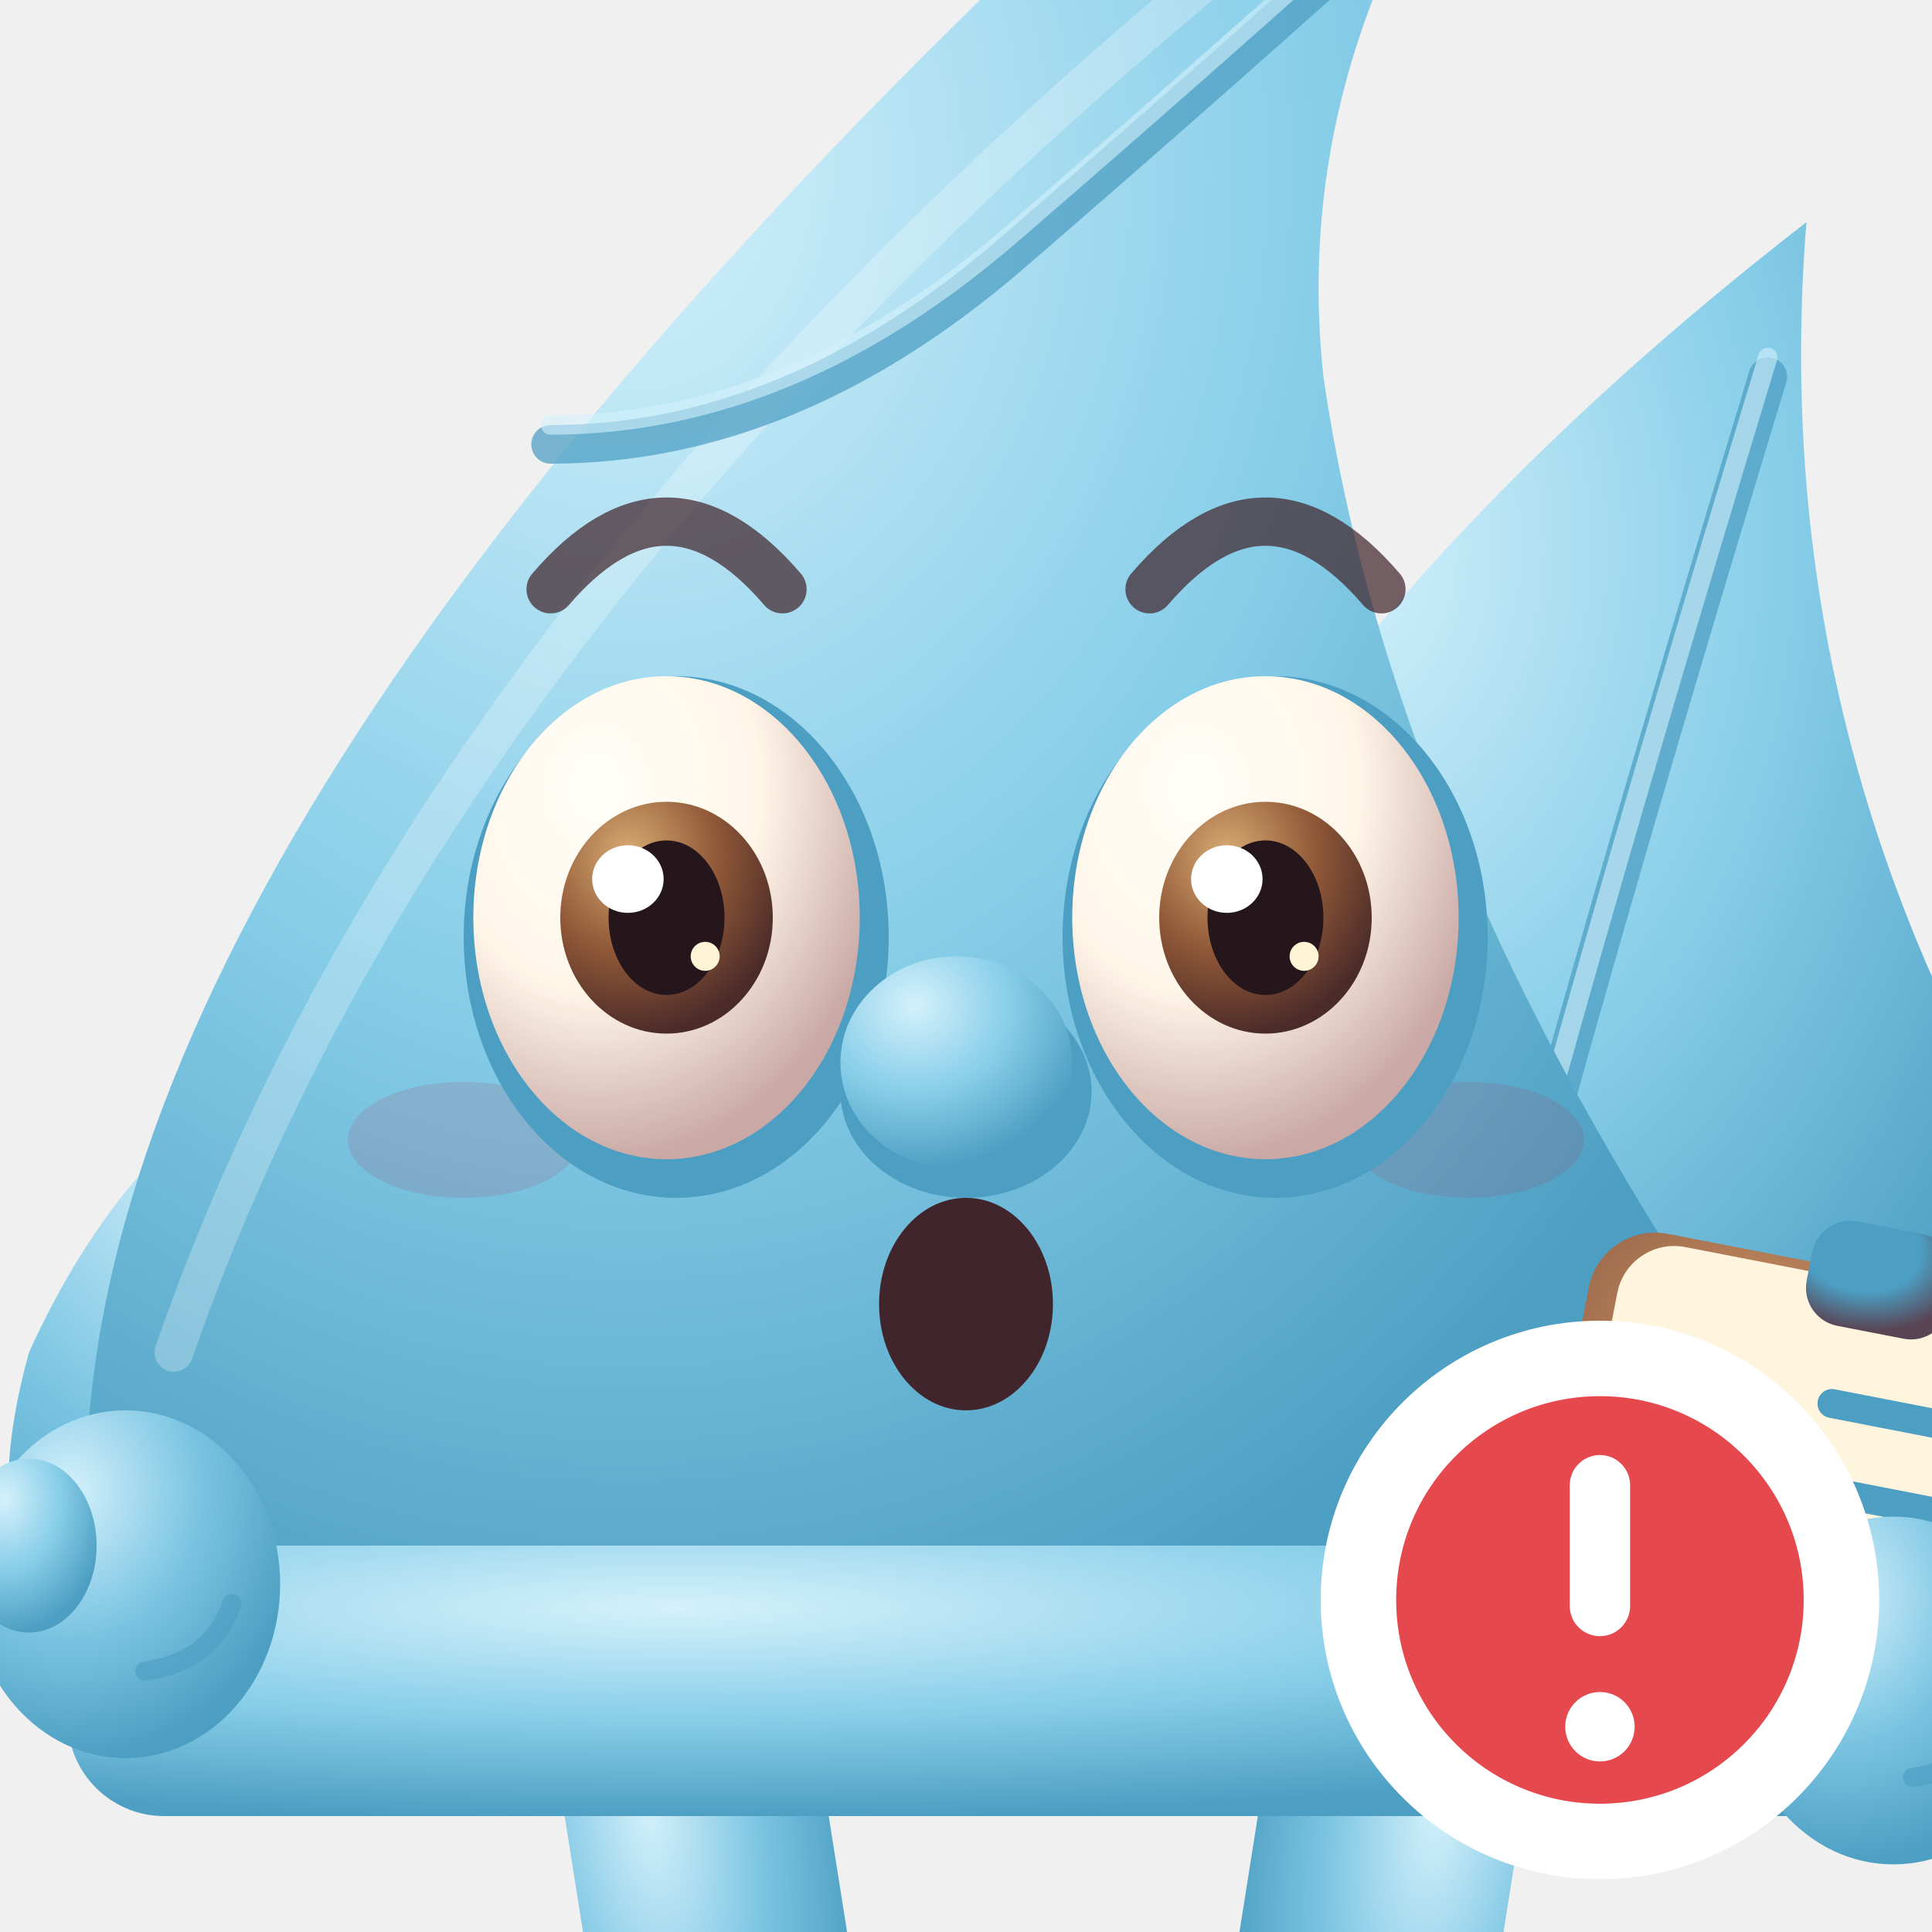
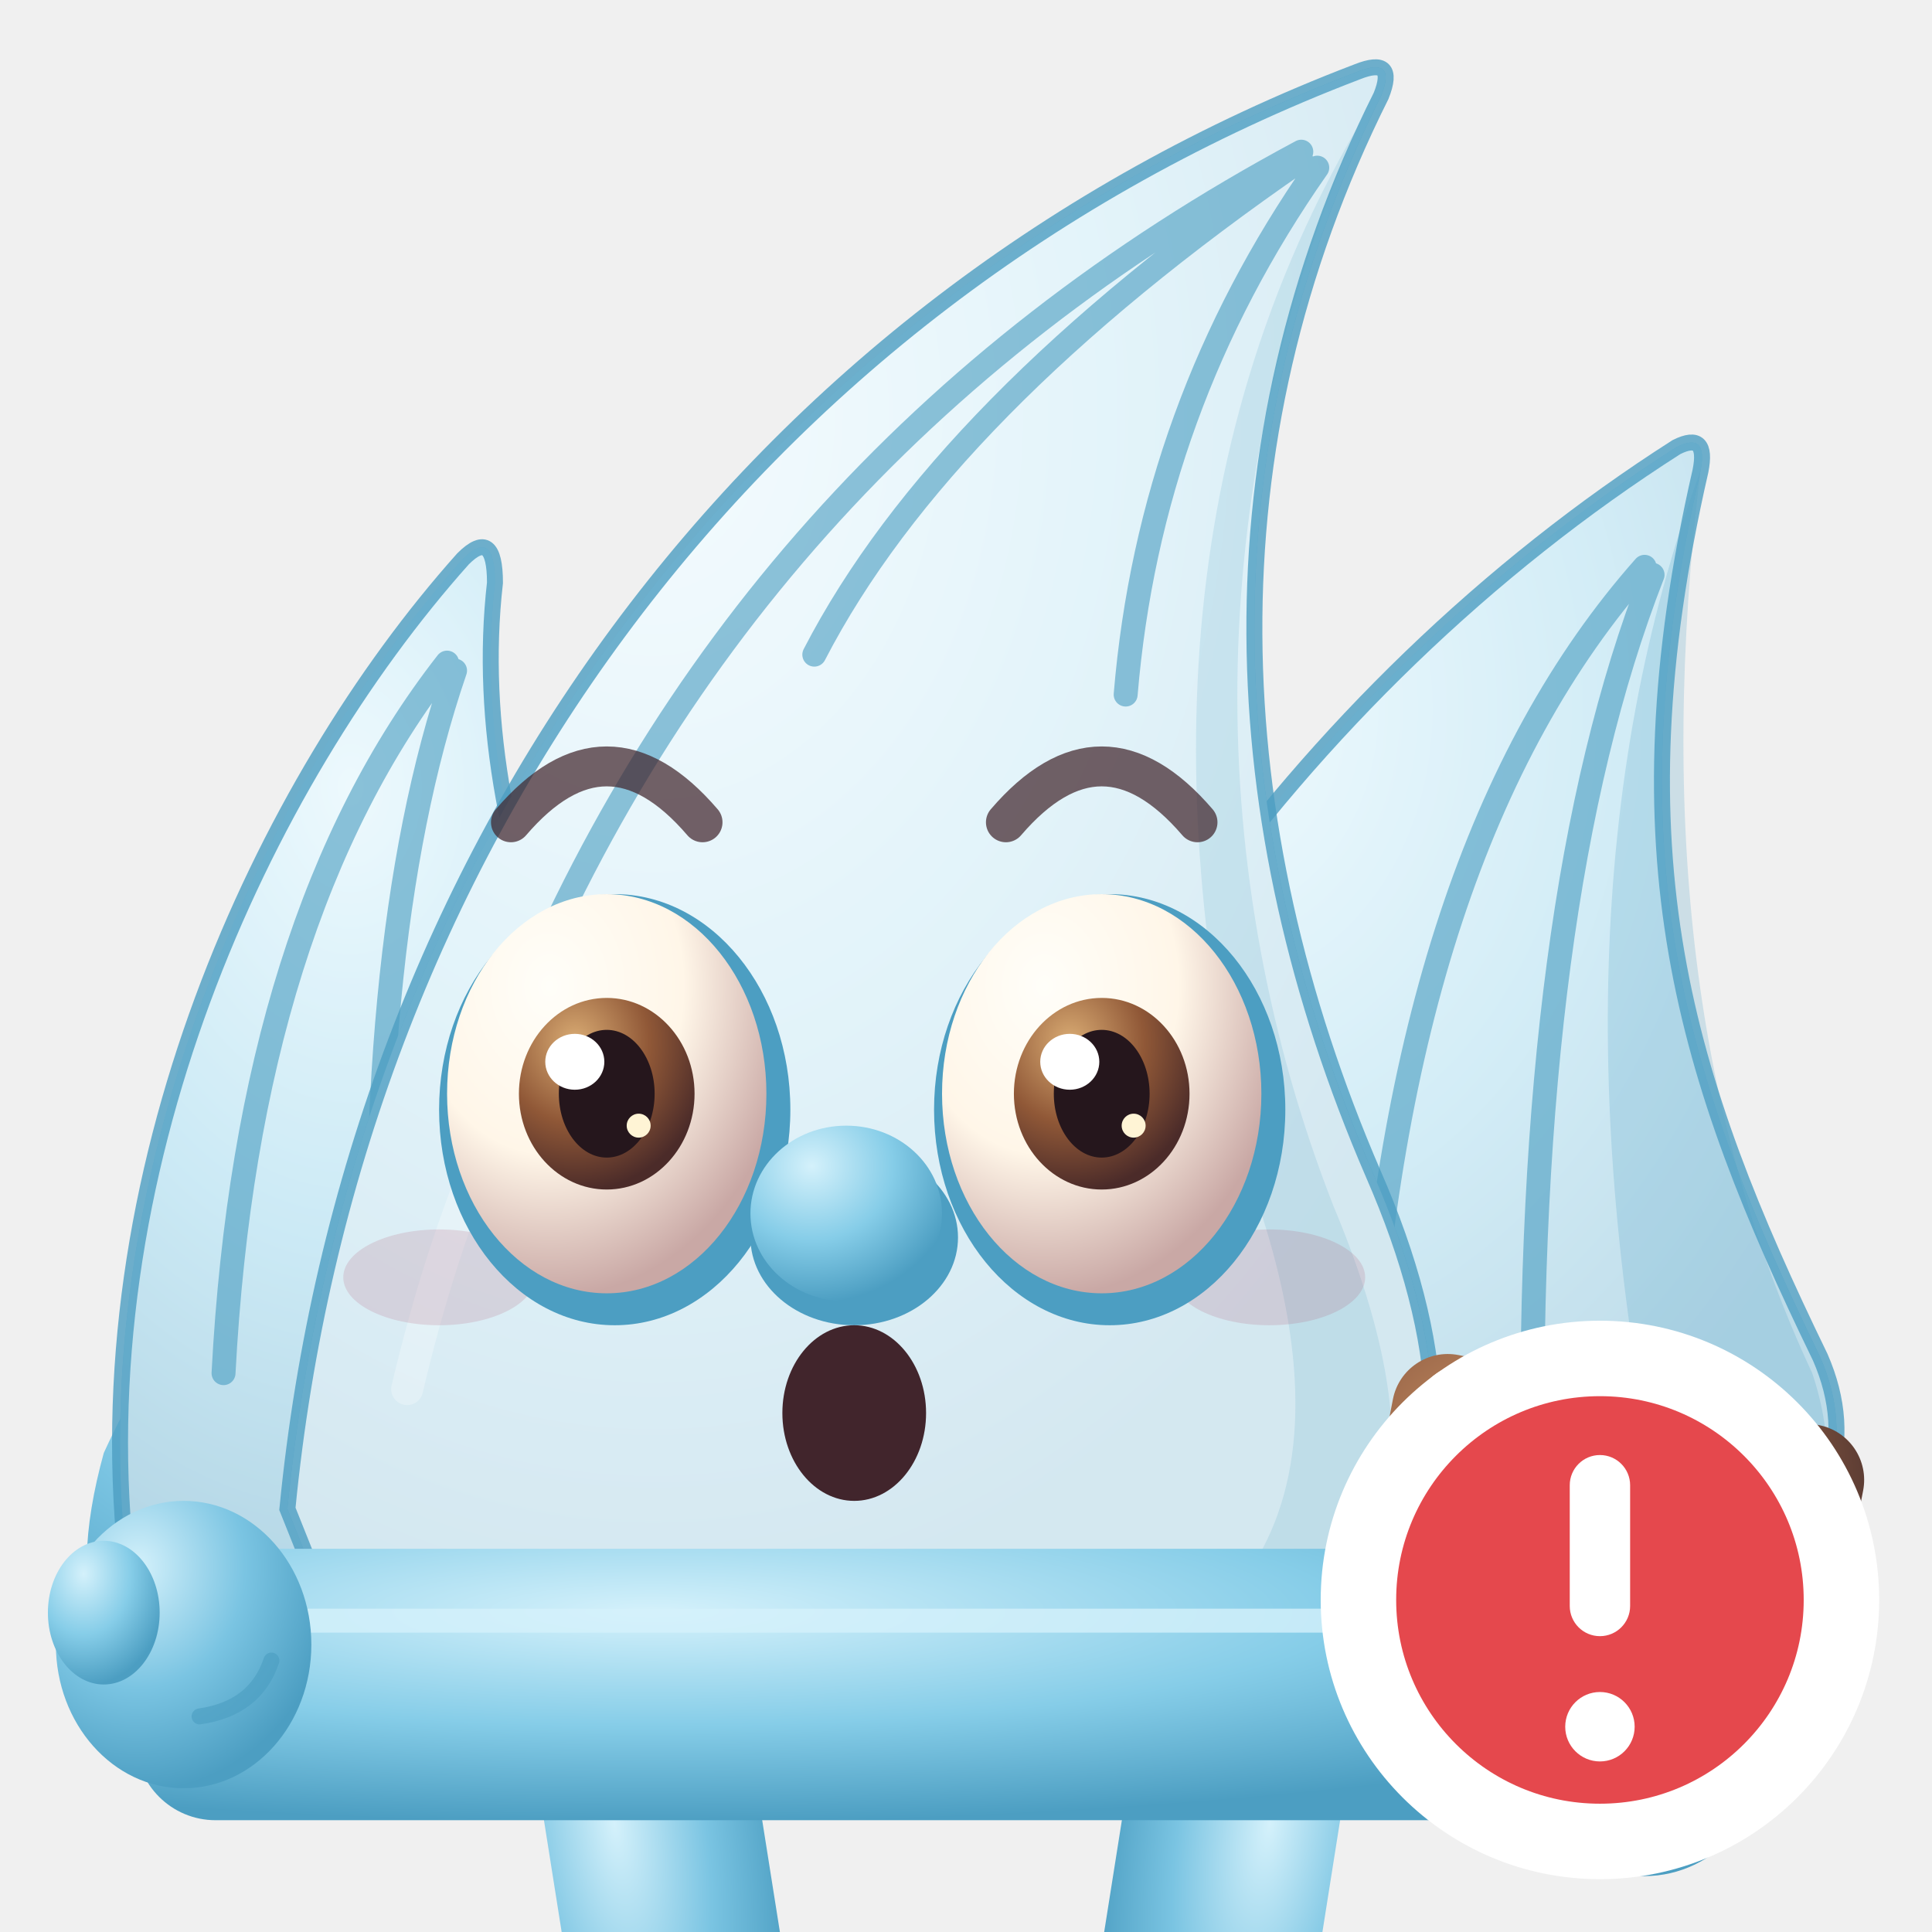
<svg xmlns="http://www.w3.org/2000/svg" viewBox="0 0 64 64" width="48" height="48" role="img" aria-label="Sydney, People, escalated">
  <defs>
    <radialGradient id="sm-sydney-clay" cx="32%" cy="23%" r="78%">
      <stop offset="0" stop-color="#D4F1FB" />
      <stop offset="0.54" stop-color="#86CDE8" />
      <stop offset="1" stop-color="#4C9EC2" />
    </radialGradient>
    <radialGradient id="sm-sydney-arm" cx="32%" cy="23%" r="78%">
      <stop offset="0" stop-color="#D4F1FB" />
      <stop offset="0.54" stop-color="#7AC4E2" />
      <stop offset="1" stop-color="#4C9EC2" />
    </radialGradient>
    <radialGradient id="sm-sydney-recess" cx="32%" cy="23%" r="78%">
      <stop offset="0" stop-color="#4C9EC2" />
      <stop offset="0.54" stop-color="#4C9EC2" />
      <stop offset="1" stop-color="#594454" />
    </radialGradient>
    <radialGradient id="sm-sydney-boot" cx="32%" cy="23%" r="78%">
      <stop offset="0" stop-color="#d39a69" />
      <stop offset="0.54" stop-color="#966347" />
      <stop offset="1" stop-color="#4a302d" />
    </radialGradient>
    <radialGradient id="sm-sydney-wood" cx="32%" cy="23%" r="78%">
      <stop offset="0" stop-color="#ffe0a6" />
      <stop offset="0.54" stop-color="#bb8051" />
      <stop offset="1" stop-color="#774231" />
    </radialGradient>
    <radialGradient id="sm-sydney-gold" cx="32%" cy="23%" r="78%">
      <stop offset="0" stop-color="#fff5bb" />
      <stop offset="0.54" stop-color="#ebba54" />
      <stop offset="1" stop-color="#aa612e" />
    </radialGradient>
    <radialGradient id="sm-sydney-red" cx="32%" cy="23%" r="78%">
      <stop offset="0" stop-color="#ffb3a4" />
      <stop offset="0.54" stop-color="#e47065" />
      <stop offset="1" stop-color="#a53247" />
    </radialGradient>
    <radialGradient id="sm-sydney-white" cx="32%" cy="23%" r="78%">
      <stop offset="0" stop-color="#fffef9" />
      <stop offset="0.54" stop-color="#fff6e8" />
      <stop offset="1" stop-color="#c9a8a5" />
    </radialGradient>
    <radialGradient id="sm-sydney-iris" cx="32%" cy="23%" r="78%">
      <stop offset="0" stop-color="#d9ab73" />
      <stop offset="0.54" stop-color="#905837" />
      <stop offset="1" stop-color="#4b2b29" />
    </radialGradient>
    <radialGradient id="sm-sydney-floor">
      <stop stop-color="#38252e" stop-opacity=".31" />
      <stop offset=".55" stop-color="#483442" stop-opacity=".2" />
      <stop offset="1" stop-color="#483442" stop-opacity="0" />
    </radialGradient>
  </defs>
-   <g transform="scale(0.32) translate(-42 -80)">
+   <g transform="scale(0.26446) translate(-32 -38)">
    <g transform="translate(119 302) rotate(-9) scale(1 1)">
      <rect x="-13" y="-53" width="27" height="71" rx="13" fill="url(#sm-sydney-arm)" />
      <path d="M-17-13Q-12-20 12-17Q23-17 21-6L20 23Q32 37 14 45H-27Q-45 44-42 29Q-41 12-22 11Z" fill="url(#sm-sydney-boot)" />
      <path d="M-42 32Q-24 42 22 32Q27 46 12 47H-28Q-45 45-42 32Z" fill="#49302b" />
      <path d="M-40 33Q-20 43 24 33" fill="none" stroke="#bd9169" stroke-width="2.7" stroke-linecap="round" stroke-linejoin="round" />
      <path d="M-39 30Q-33 17-19 17M-15-10Q-4-15 13-10" fill="none" stroke="#f1bd89" stroke-width="3" opacity="0.55" stroke-linecap="round" stroke-linejoin="round" />
      <ellipse cx="-15" cy="-3" rx="2.7" ry="2.7" fill="#3b2826" />
      <ellipse cx="2" cy="-1" rx="2.7" ry="2.7" fill="#3b2826" />
      <path d="M-15 -3l17 2" fill="none" stroke="#f4d3a6" stroke-width="2.5" stroke-linecap="round" stroke-linejoin="round" />
      <ellipse cx="-17" cy="4" rx="2.7" ry="2.7" fill="#3b2826" />
      <ellipse cx="0" cy="6" rx="2.7" ry="2.7" fill="#3b2826" />
      <path d="M-17 4l17 2" fill="none" stroke="#f4d3a6" stroke-width="2.5" stroke-linecap="round" stroke-linejoin="round" />
      <ellipse cx="-19" cy="11" rx="2.7" ry="2.7" fill="#3b2826" />
      <ellipse cx="-2" cy="13" rx="2.7" ry="2.7" fill="#3b2826" />
      <path d="M-19 11l17 2" fill="none" stroke="#f4d3a6" stroke-width="2.5" stroke-linecap="round" stroke-linejoin="round" />
      <path d="M-10 17q-14 9-17 5M-10 17q8 4 10 11" fill="none" stroke="#dfad7d" stroke-width="2" opacity="0.7" stroke-linecap="round" stroke-linejoin="round" />
      <path d="M-29 26l6 1m-9-5l4 1m36-3l5-1" fill="none" stroke="#d5a47a" stroke-width="1.5" opacity="0.65" stroke-linecap="round" stroke-linejoin="round" />
    </g>
    <g transform="translate(181 302) rotate(9) scale(-1 1)">
      <rect x="-13" y="-53" width="27" height="71" rx="13" fill="url(#sm-sydney-arm)" />
      <path d="M-17-13Q-12-20 12-17Q23-17 21-6L20 23Q32 37 14 45H-27Q-45 44-42 29Q-41 12-22 11Z" fill="url(#sm-sydney-boot)" />
      <path d="M-42 32Q-24 42 22 32Q27 46 12 47H-28Q-45 45-42 32Z" fill="#49302b" />
      <path d="M-40 33Q-20 43 24 33" fill="none" stroke="#bd9169" stroke-width="2.7" stroke-linecap="round" stroke-linejoin="round" />
      <path d="M-39 30Q-33 17-19 17M-15-10Q-4-15 13-10" fill="none" stroke="#f1bd89" stroke-width="3" opacity="0.55" stroke-linecap="round" stroke-linejoin="round" />
      <ellipse cx="-15" cy="-3" rx="2.7" ry="2.7" fill="#3b2826" />
      <ellipse cx="2" cy="-1" rx="2.7" ry="2.7" fill="#3b2826" />
      <path d="M-15 -3l17 2" fill="none" stroke="#f4d3a6" stroke-width="2.5" stroke-linecap="round" stroke-linejoin="round" />
      <ellipse cx="-17" cy="4" rx="2.7" ry="2.7" fill="#3b2826" />
      <ellipse cx="0" cy="6" rx="2.7" ry="2.7" fill="#3b2826" />
      <path d="M-17 4l17 2" fill="none" stroke="#f4d3a6" stroke-width="2.5" stroke-linecap="round" stroke-linejoin="round" />
      <ellipse cx="-19" cy="11" rx="2.7" ry="2.7" fill="#3b2826" />
      <ellipse cx="-2" cy="13" rx="2.7" ry="2.7" fill="#3b2826" />
      <path d="M-19 11l17 2" fill="none" stroke="#f4d3a6" stroke-width="2.5" stroke-linecap="round" stroke-linejoin="round" />
      <path d="M-10 17q-14 9-17 5M-10 17q8 4 10 11" fill="none" stroke="#dfad7d" stroke-width="2" opacity="0.7" stroke-linecap="round" stroke-linejoin="round" />
      <path d="M-29 26l6 1m-9-5l4 1m36-3l5-1" fill="none" stroke="#d5a47a" stroke-width="1.5" opacity="0.65" stroke-linecap="round" stroke-linejoin="round" />
    </g>
    <path d="M111 187Q65 176 45 220Q37 249 59 254Q76 247 76 225L110 211Z" fill="url(#sm-sydney-arm)" />
    <path d="M207 183Q238 183 250 242L232 257Q219 209 204 222Z" fill="url(#sm-sydney-arm)" />
-     <path d="M145 237Q149 165 229 103Q225 153 250 197Q266 222 239 251Z" fill="url(#sm-sydney-clay)" />
-     <path d="M225 119Q201 198 192 236" fill="none" stroke="#4C9EC2" stroke-width="4" opacity="0.73" stroke-linecap="round" stroke-linejoin="round" />
-     <g transform="translate(0 -2)">
-       <path d="M225 119Q201 198 192 236" fill="none" stroke="#D4F1FB" stroke-width="2" opacity="0.6" stroke-linecap="round" stroke-linejoin="round" />
-     </g>
-     <path d="M51 238Q48 169 156 68Q180 48 203 49Q175 82 179 119Q186 167 221 219Q235 246 209 259H75Q56 256 51 238Z" fill="url(#sm-sydney-clay)" />
-     <path d="M60 220Q86 145 168 77" fill="none" stroke="white" stroke-width="4" opacity="0.26" stroke-linecap="round" stroke-linejoin="round" />
-     <path d="M99 126Q124 126 147 106Q169 87 190 68" fill="none" stroke="#4C9EC2" stroke-width="4" opacity="0.73" stroke-linecap="round" stroke-linejoin="round" />
-     <g transform="translate(0 -2)">
-       <path d="M99 126Q124 126 147 106Q169 87 190 68" fill="none" stroke="#D4F1FB" stroke-width="2" opacity="0.6" stroke-linecap="round" stroke-linejoin="round" />
-     </g>
-     <rect x="49" y="240" width="198" height="28" rx="10" fill="url(#sm-sydney-clay)" />
+     <path d="M48 235C42 185 65 136 90 108Q94 104 94 111C90 146 109 186 137 217L134 238Z" fill="url(#sm-sydney-clay)" />
+     <path d="M48 235C42 185 65 136 90 108Q94 104 94 111C90 146 109 186 137 217L134 238Z" fill="white" fill-opacity="0.58" stroke="#4C9EC2" stroke-opacity=".8" stroke-width="2" />
+     <path d="M88 121Q63 153 60 210M89 122Q77 157 80 217" fill="none" stroke="#4C9EC2" stroke-width="3" opacity="0.62" stroke-linecap="round" stroke-linejoin="round" />
+     <path d="M147 231C157 176 195 124 242 94Q246 92 245 97C234 145 243 173 260 208Q267 224 250 238Z" fill="url(#sm-sydney-clay)" />
+     <path d="M147 231C157 176 195 124 242 94Q246 92 245 97C234 145 243 173 260 208Q267 224 250 238Z" fill="white" fill-opacity="0.64" stroke="#4C9EC2" stroke-opacity=".8" stroke-width="2" />
+     <path d="M245 97Q224 154 241 231L251 237Q265 228 259 210Q237 163 245 97Z" fill="#4C9EC2" opacity=".22" />
+     <path d="M238 109Q207 144 203 215M239 110Q223 151 224 223" fill="none" stroke="#4C9EC2" stroke-width="3" opacity="0.62" stroke-linecap="round" stroke-linejoin="round" />
+     <path d="M68 227C76 145 126 76 202 47Q207 45 205 50C183 94 185 141 204 185Q218 217 206 237H72Z" fill="url(#sm-sydney-clay)" />
+     <path d="M68 227C76 145 126 76 202 47Q207 45 205 50C183 94 185 141 204 185Q218 217 206 237H72Z" fill="white" fill-opacity="0.76" stroke="#4C9EC2" stroke-opacity=".8" stroke-width="2" />
+     <path d="M202 54C182 100 183 148 199 189Q212 220 202 234H189Q199 218 190 190C178 145 177 97 202 54Z" fill="#4C9EC2" opacity=".16" />
+     <path d="M195 57Q124 95 95 169M195 58Q150 89 134 120M197 59Q176 89 173 125" fill="none" stroke="#4C9EC2" stroke-width="3" opacity="0.62" stroke-linecap="round" stroke-linejoin="round" />
+     <path d="M83 212Q87 195 93 181" fill="none" stroke="white" stroke-width="4" opacity="0.26" stroke-linecap="round" stroke-linejoin="round" />
+     <rect x="49" y="232" width="203" height="34" rx="10" fill="url(#sm-sydney-clay)" />
+     <path d="M61 241H239" fill="none" stroke="#D4F1FB" stroke-width="3" opacity="0.8" stroke-linecap="round" stroke-linejoin="round" />
    <ellipse cx="55" cy="244" rx="16" ry="18" fill="url(#sm-sydney-arm)" />
    <ellipse cx="45" cy="240" rx="7" ry="9" fill="url(#sm-sydney-clay)" />
    <path d="M57 253q7 -1 9 -7" fill="none" stroke="#4C9EC2" stroke-width="2" opacity="0.65" stroke-linecap="round" stroke-linejoin="round" />
-     <g transform="translate(142 175)">
+     <g transform="translate(139 175)">
      <ellipse cx="-52" cy="23" rx="12" ry="6" fill="#a63655" opacity=".15" />
      <ellipse cx="52" cy="23" rx="12" ry="6" fill="#a63655" opacity=".15" />
      <g>
        <g transform="translate(-31 0)">
          <path d="M-12 -34Q0 -48 12 -34" fill="none" stroke="#41252C" stroke-width="5" opacity="0.72" stroke-linecap="round" stroke-linejoin="round" />
          <ellipse cx="1" cy="2" rx="22" ry="27" fill="#4C9EC2" />
          <ellipse cx="0" cy="0" rx="20" ry="25" fill="url(#sm-sydney-white)" />
          <ellipse cx="0" cy="0" rx="11" ry="12" fill="url(#sm-sydney-iris)" />
          <ellipse cx="0" cy="0" rx="6" ry="8" fill="#25161c" />
          <ellipse cx="-4" cy="-4" rx="3.7" ry="3.5" fill="white" />
          <ellipse cx="4" cy="4" rx="1.5" ry="1.5" fill="#fff4d5" />
        </g>
        <g transform="translate(31 0)">
          <path d="M-12 -34Q0 -48 12 -34" fill="none" stroke="#41252C" stroke-width="5" opacity="0.72" stroke-linecap="round" stroke-linejoin="round" />
          <ellipse cx="1" cy="2" rx="22" ry="27" fill="#4C9EC2" />
          <ellipse cx="0" cy="0" rx="20" ry="25" fill="url(#sm-sydney-white)" />
          <ellipse cx="0" cy="0" rx="11" ry="12" fill="url(#sm-sydney-iris)" />
          <ellipse cx="0" cy="0" rx="6" ry="8" fill="#25161c" />
          <ellipse cx="-4" cy="-4" rx="3.7" ry="3.5" fill="white" />
          <ellipse cx="4" cy="4" rx="1.5" ry="1.5" fill="#fff4d5" />
        </g>
      </g>
      <ellipse cx="0" cy="18" rx="13" ry="11" fill="#4C9EC2" />
      <ellipse cx="-1" cy="15" rx="12" ry="11" fill="url(#sm-sydney-clay)" />
      <ellipse cx="0" cy="40" rx="9" ry="11" fill="#41252C" />
    </g>
    <g transform="rotate(11 235 229)">
      <rect x="204" y="212" width="60" height="43" rx="7" fill="url(#sm-sydney-boot)" />
      <rect x="207" y="213" width="54" height="38" rx="6" fill="#fff5de" />
      <rect x="226" y="207" width="15" height="11" rx="4" fill="url(#sm-sydney-recess)" />
      <ellipse cx="220" cy="230" rx="6" ry="6" fill="url(#sm-sydney-clay)" />
      <path d="M231 226H251M231 235H246" fill="none" stroke="#4C9EC2" stroke-width="3" stroke-linecap="round" stroke-linejoin="round" />
    </g>
    <ellipse cx="238" cy="255" rx="16" ry="18" fill="url(#sm-sydney-arm)" />
    <ellipse cx="228" cy="251" rx="7" ry="9" fill="url(#sm-sydney-clay)" />
    <path d="M240 264q7 -1 9 -7" fill="none" stroke="#4C9EC2" stroke-width="2" opacity="0.65" stroke-linecap="round" stroke-linejoin="round" />
  </g>
  <circle cx="53" cy="53" r="8" fill="#e5484d" stroke="#fff" stroke-width="2.5" />
  <rect x="52" y="48.2" width="2" height="6" rx="1" fill="#fff" />
  <circle cx="53" cy="57.2" r="1.15" fill="#fff" />
</svg>
